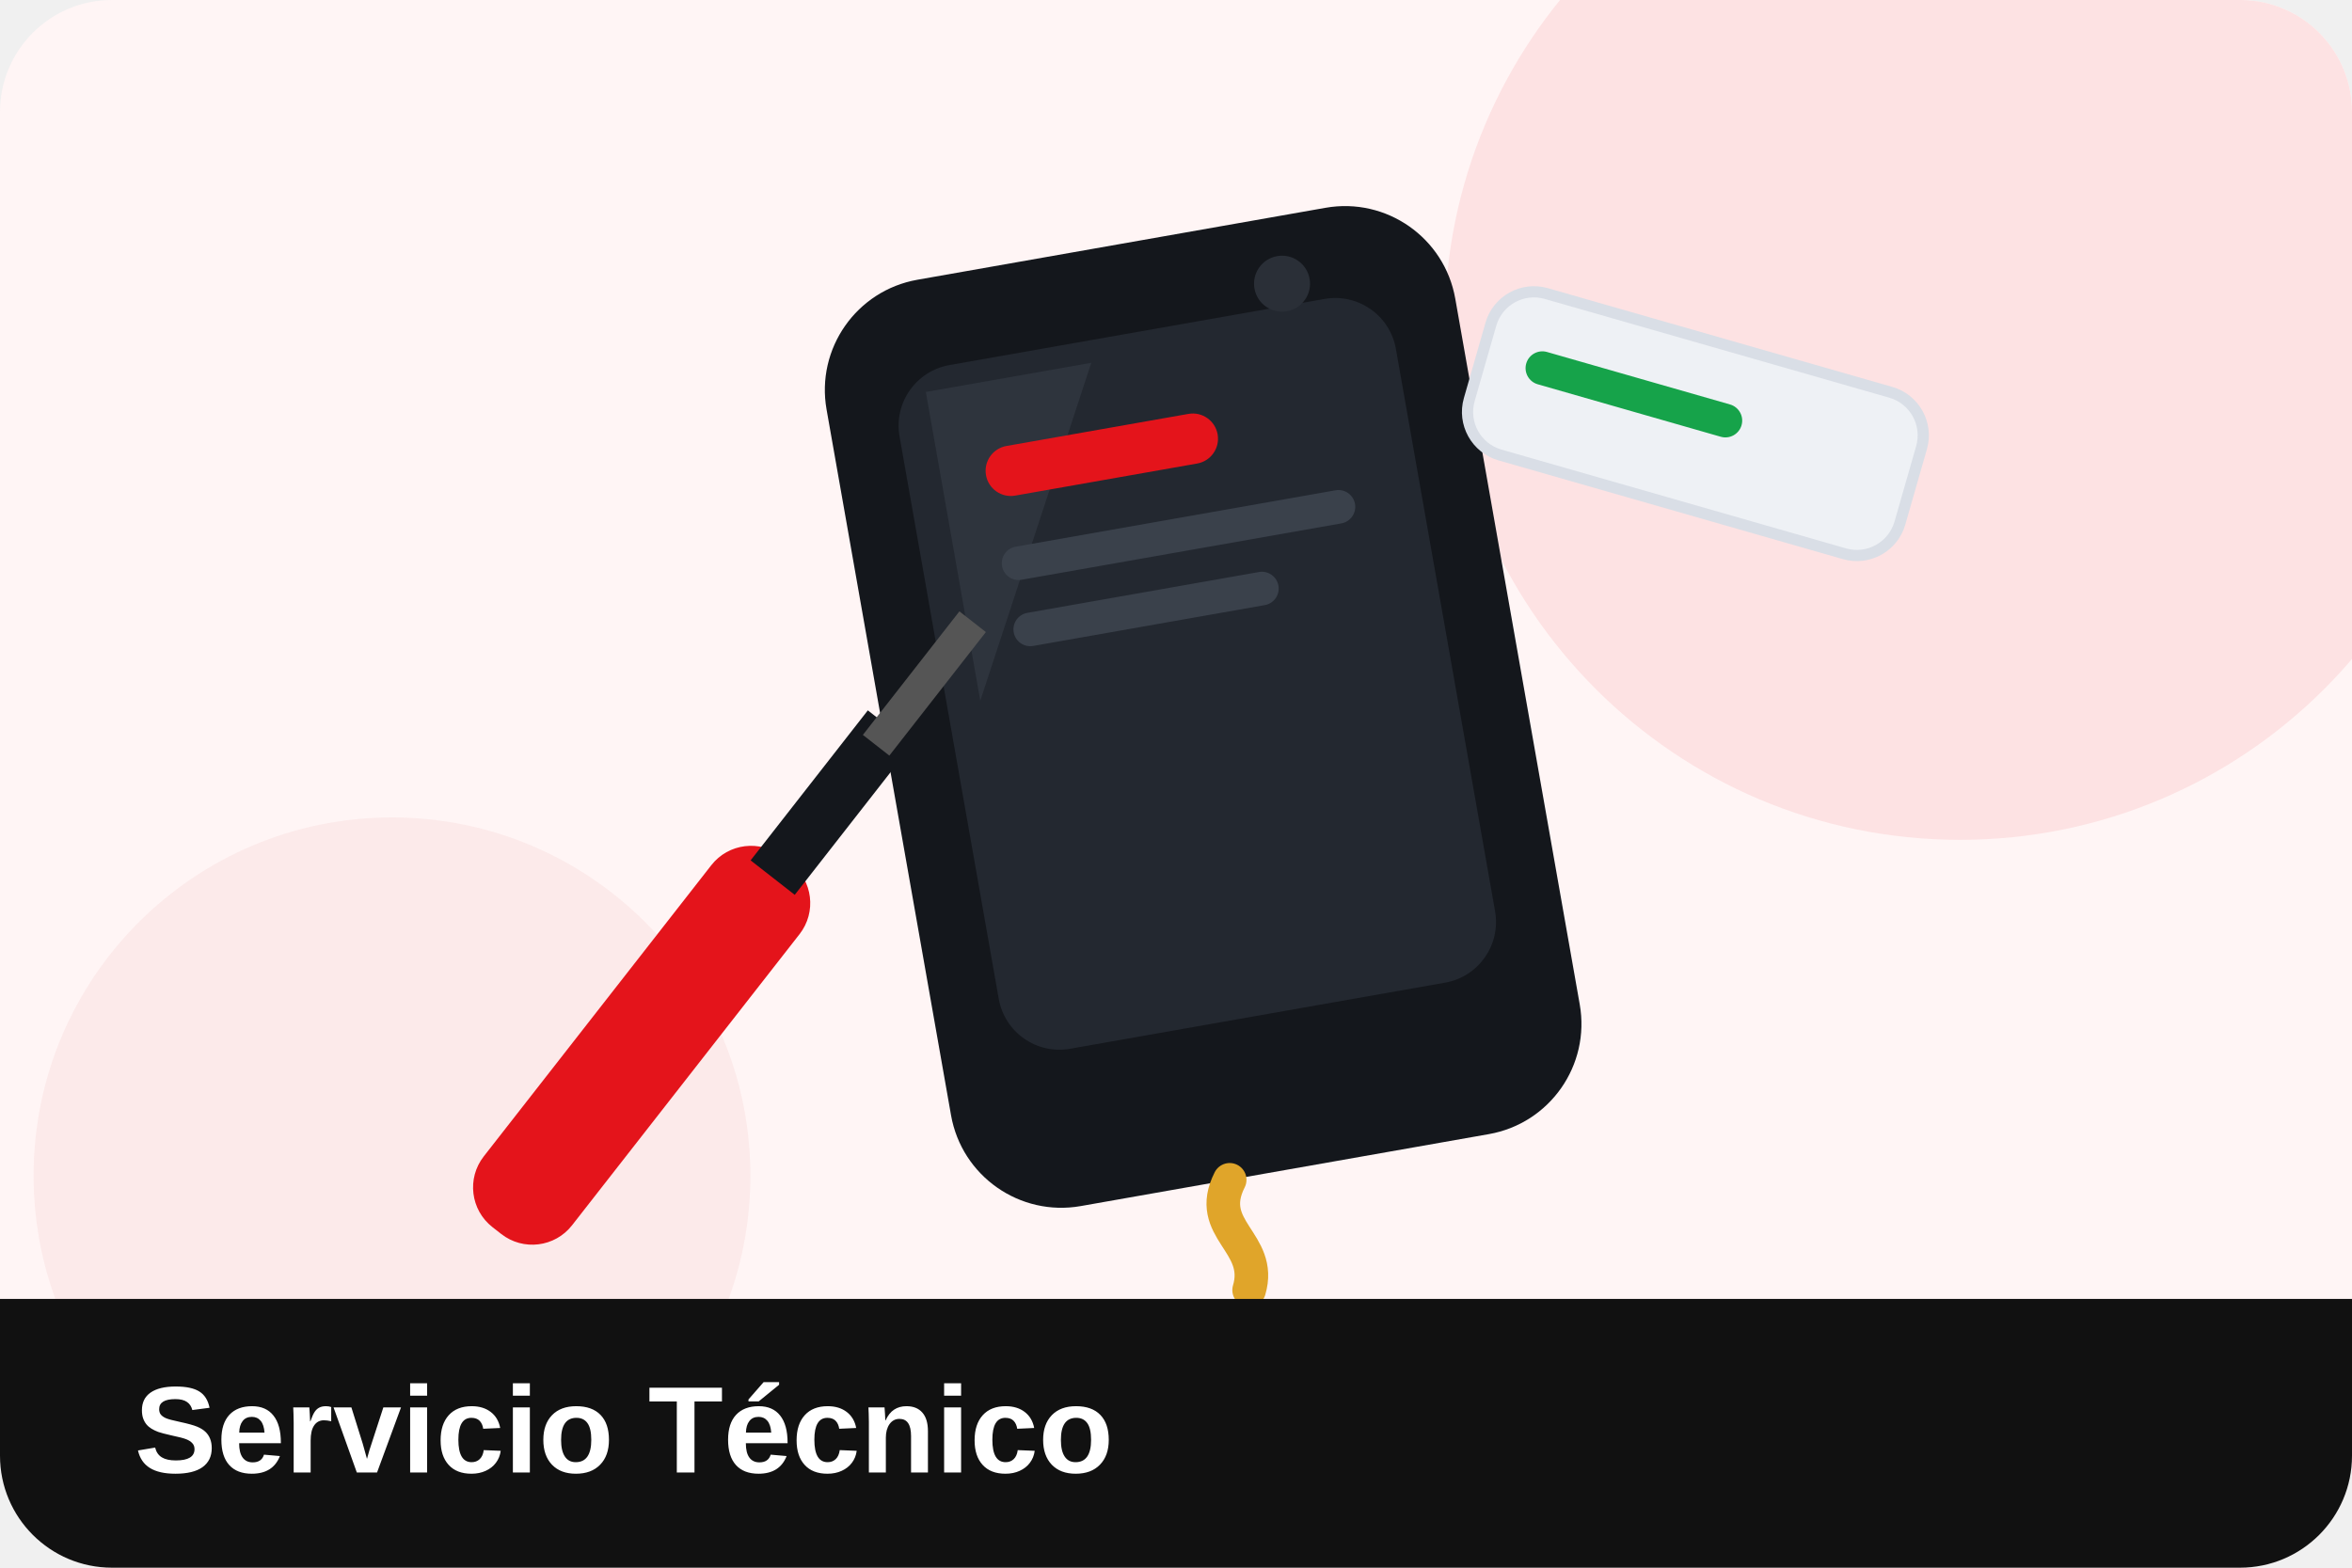
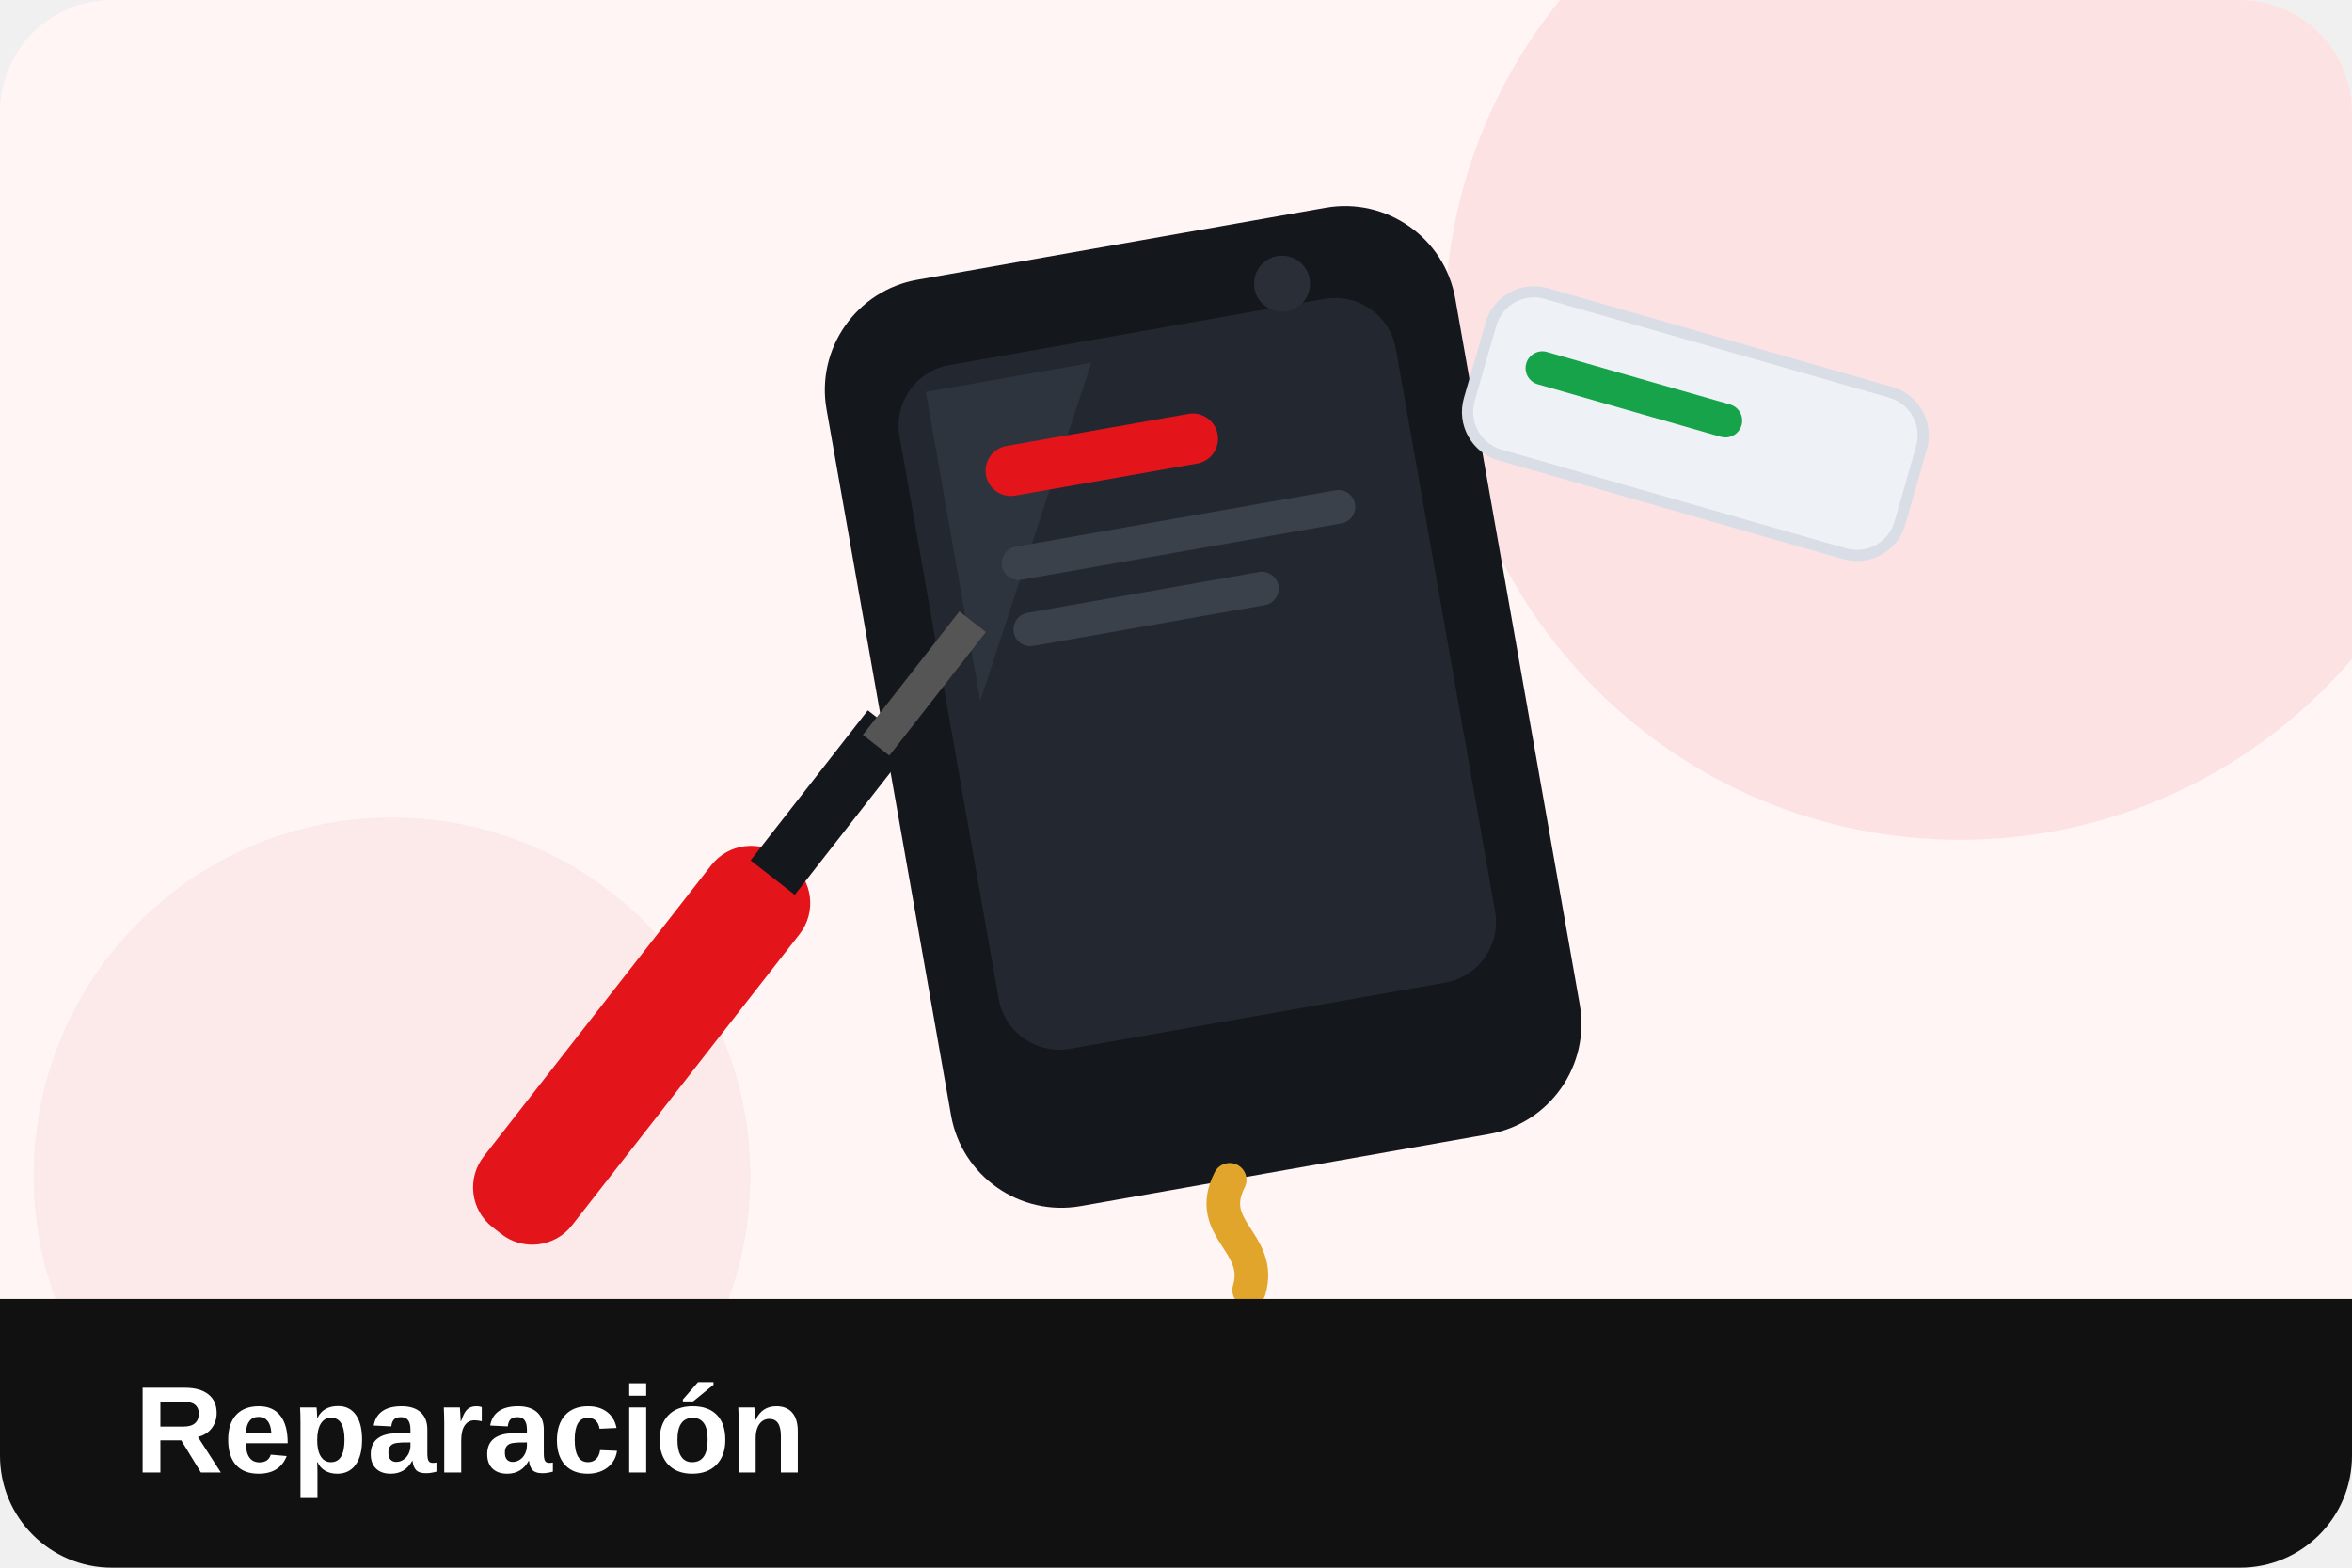
<svg xmlns="http://www.w3.org/2000/svg" viewBox="0 0 420 280" role="img" aria-label="Reparación de celulares">
  <defs>
    <clipPath id="r1">
      <rect width="420" height="280" rx="20" />
    </clipPath>
  </defs>
  <g clip-path="url(#r1)">
    <rect width="420" height="280" fill="#fff5f5" />
    <circle cx="350" cy="58" r="92" fill="#fde2e3" />
    <circle cx="70" cy="210" r="64" fill="#fceaea" />
    <g transform="rotate(-10 205 128)">
      <rect x="158" y="44" width="114" height="168" rx="20" fill="#14171c" />
      <rect x="170" y="60" width="90" height="124" rx="11" fill="#232830" />
      <path d="M176 64h30l-30 56z" fill="#2e343d" />
      <rect x="184" y="76" width="42" height="9" rx="4.5" fill="#e4141b" />
      <rect x="184" y="94" width="64" height="6" rx="3" fill="#3a414b" />
      <rect x="184" y="106" width="48" height="6" rx="3" fill="#3a414b" />
      <circle cx="242" cy="56" r="5" fill="#2a2f37" />
      <path d="M205 212c-6 8 4 12 0 20" fill="none" stroke="#e0a52a" stroke-width="6" stroke-linecap="round" />
    </g>
    <g transform="rotate(16 300 78)">
      <rect x="262" y="60" width="80" height="30" rx="8" fill="#eef1f5" stroke="#d9dee6" stroke-width="2" />
      <rect x="270" y="70" width="40" height="6" rx="3" fill="#16a34a" />
    </g>
    <g transform="rotate(38 120 196)">
      <rect x="100" y="150" width="20" height="84" rx="9" fill="#e4141b" />
      <rect x="105" y="120" width="10" height="34" fill="#14171c" />
      <rect x="107" y="96" width="6" height="28" fill="#555" />
    </g>
    <rect x="0" y="232" width="420" height="48" fill="#111" />
-     <text x="24" y="263" fill="#fff" font-family="Plus Jakarta Sans,Arial" font-weight="800" font-size="22">Servicio Técnico</text>
+     <text x="24" y="263" fill="#fff" font-family="Plus Jakarta Sans,Arial" font-weight="800" font-size="22">Reparación</text>
  </g>
</svg>
